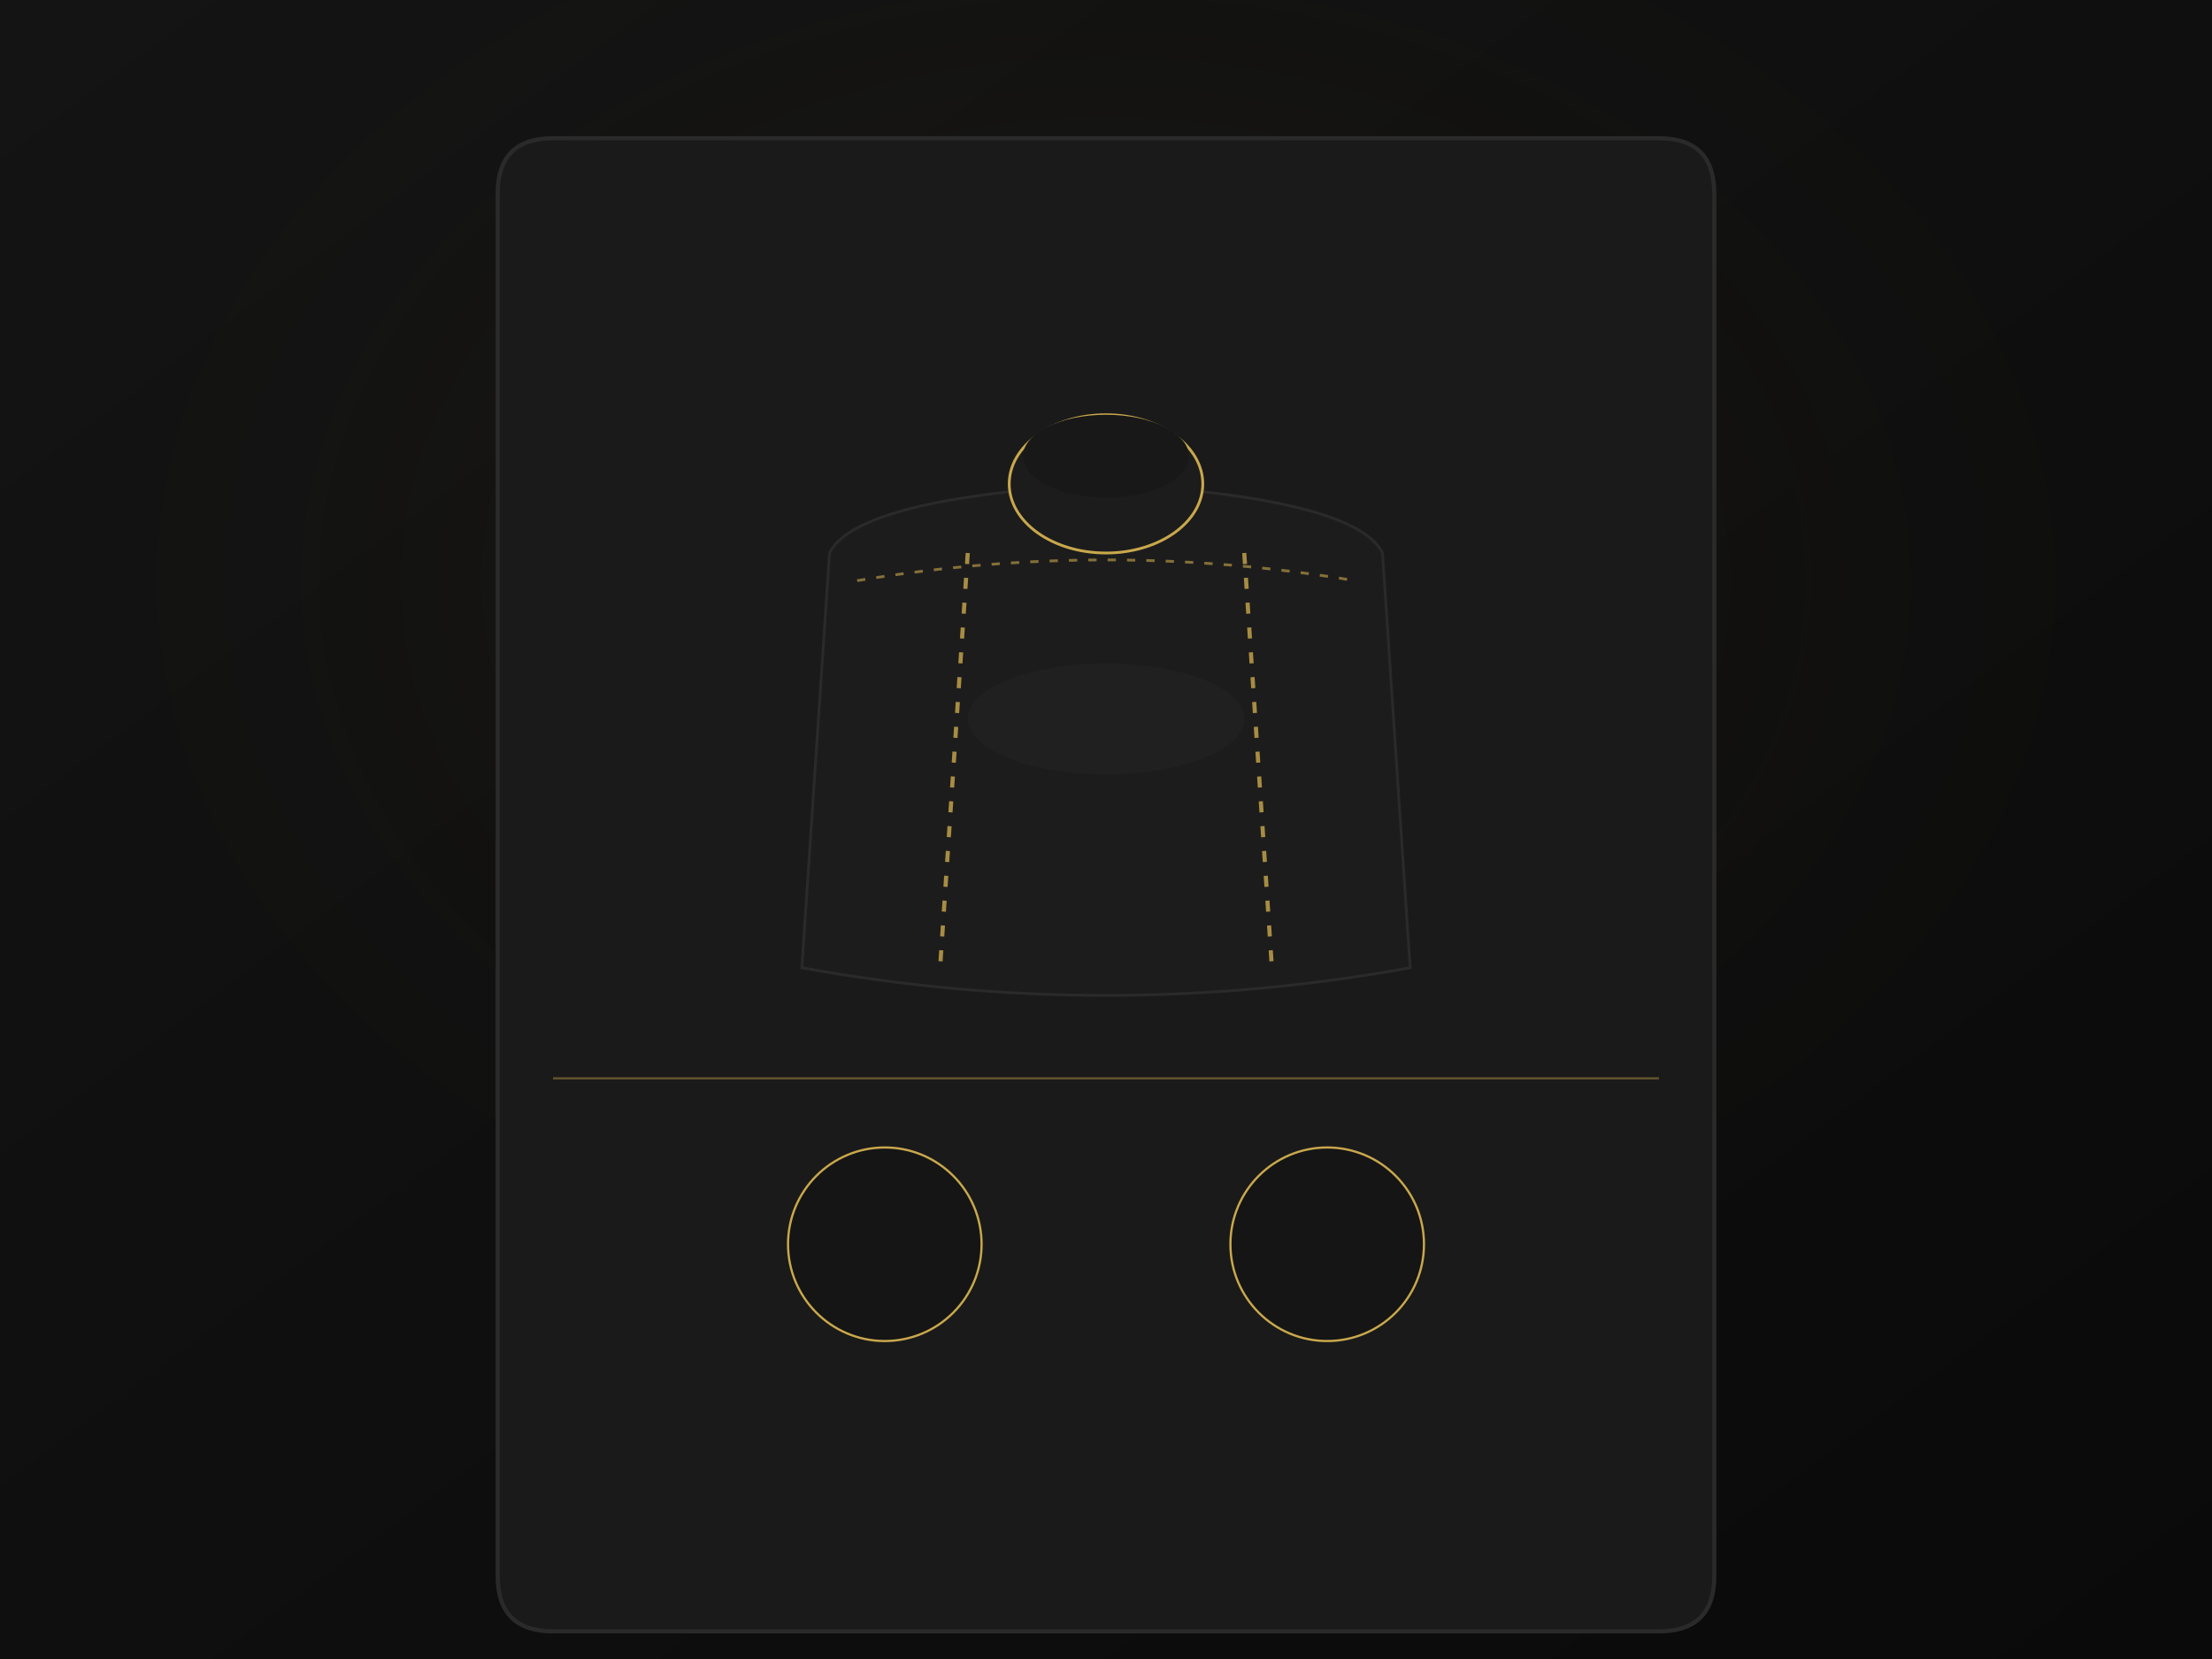
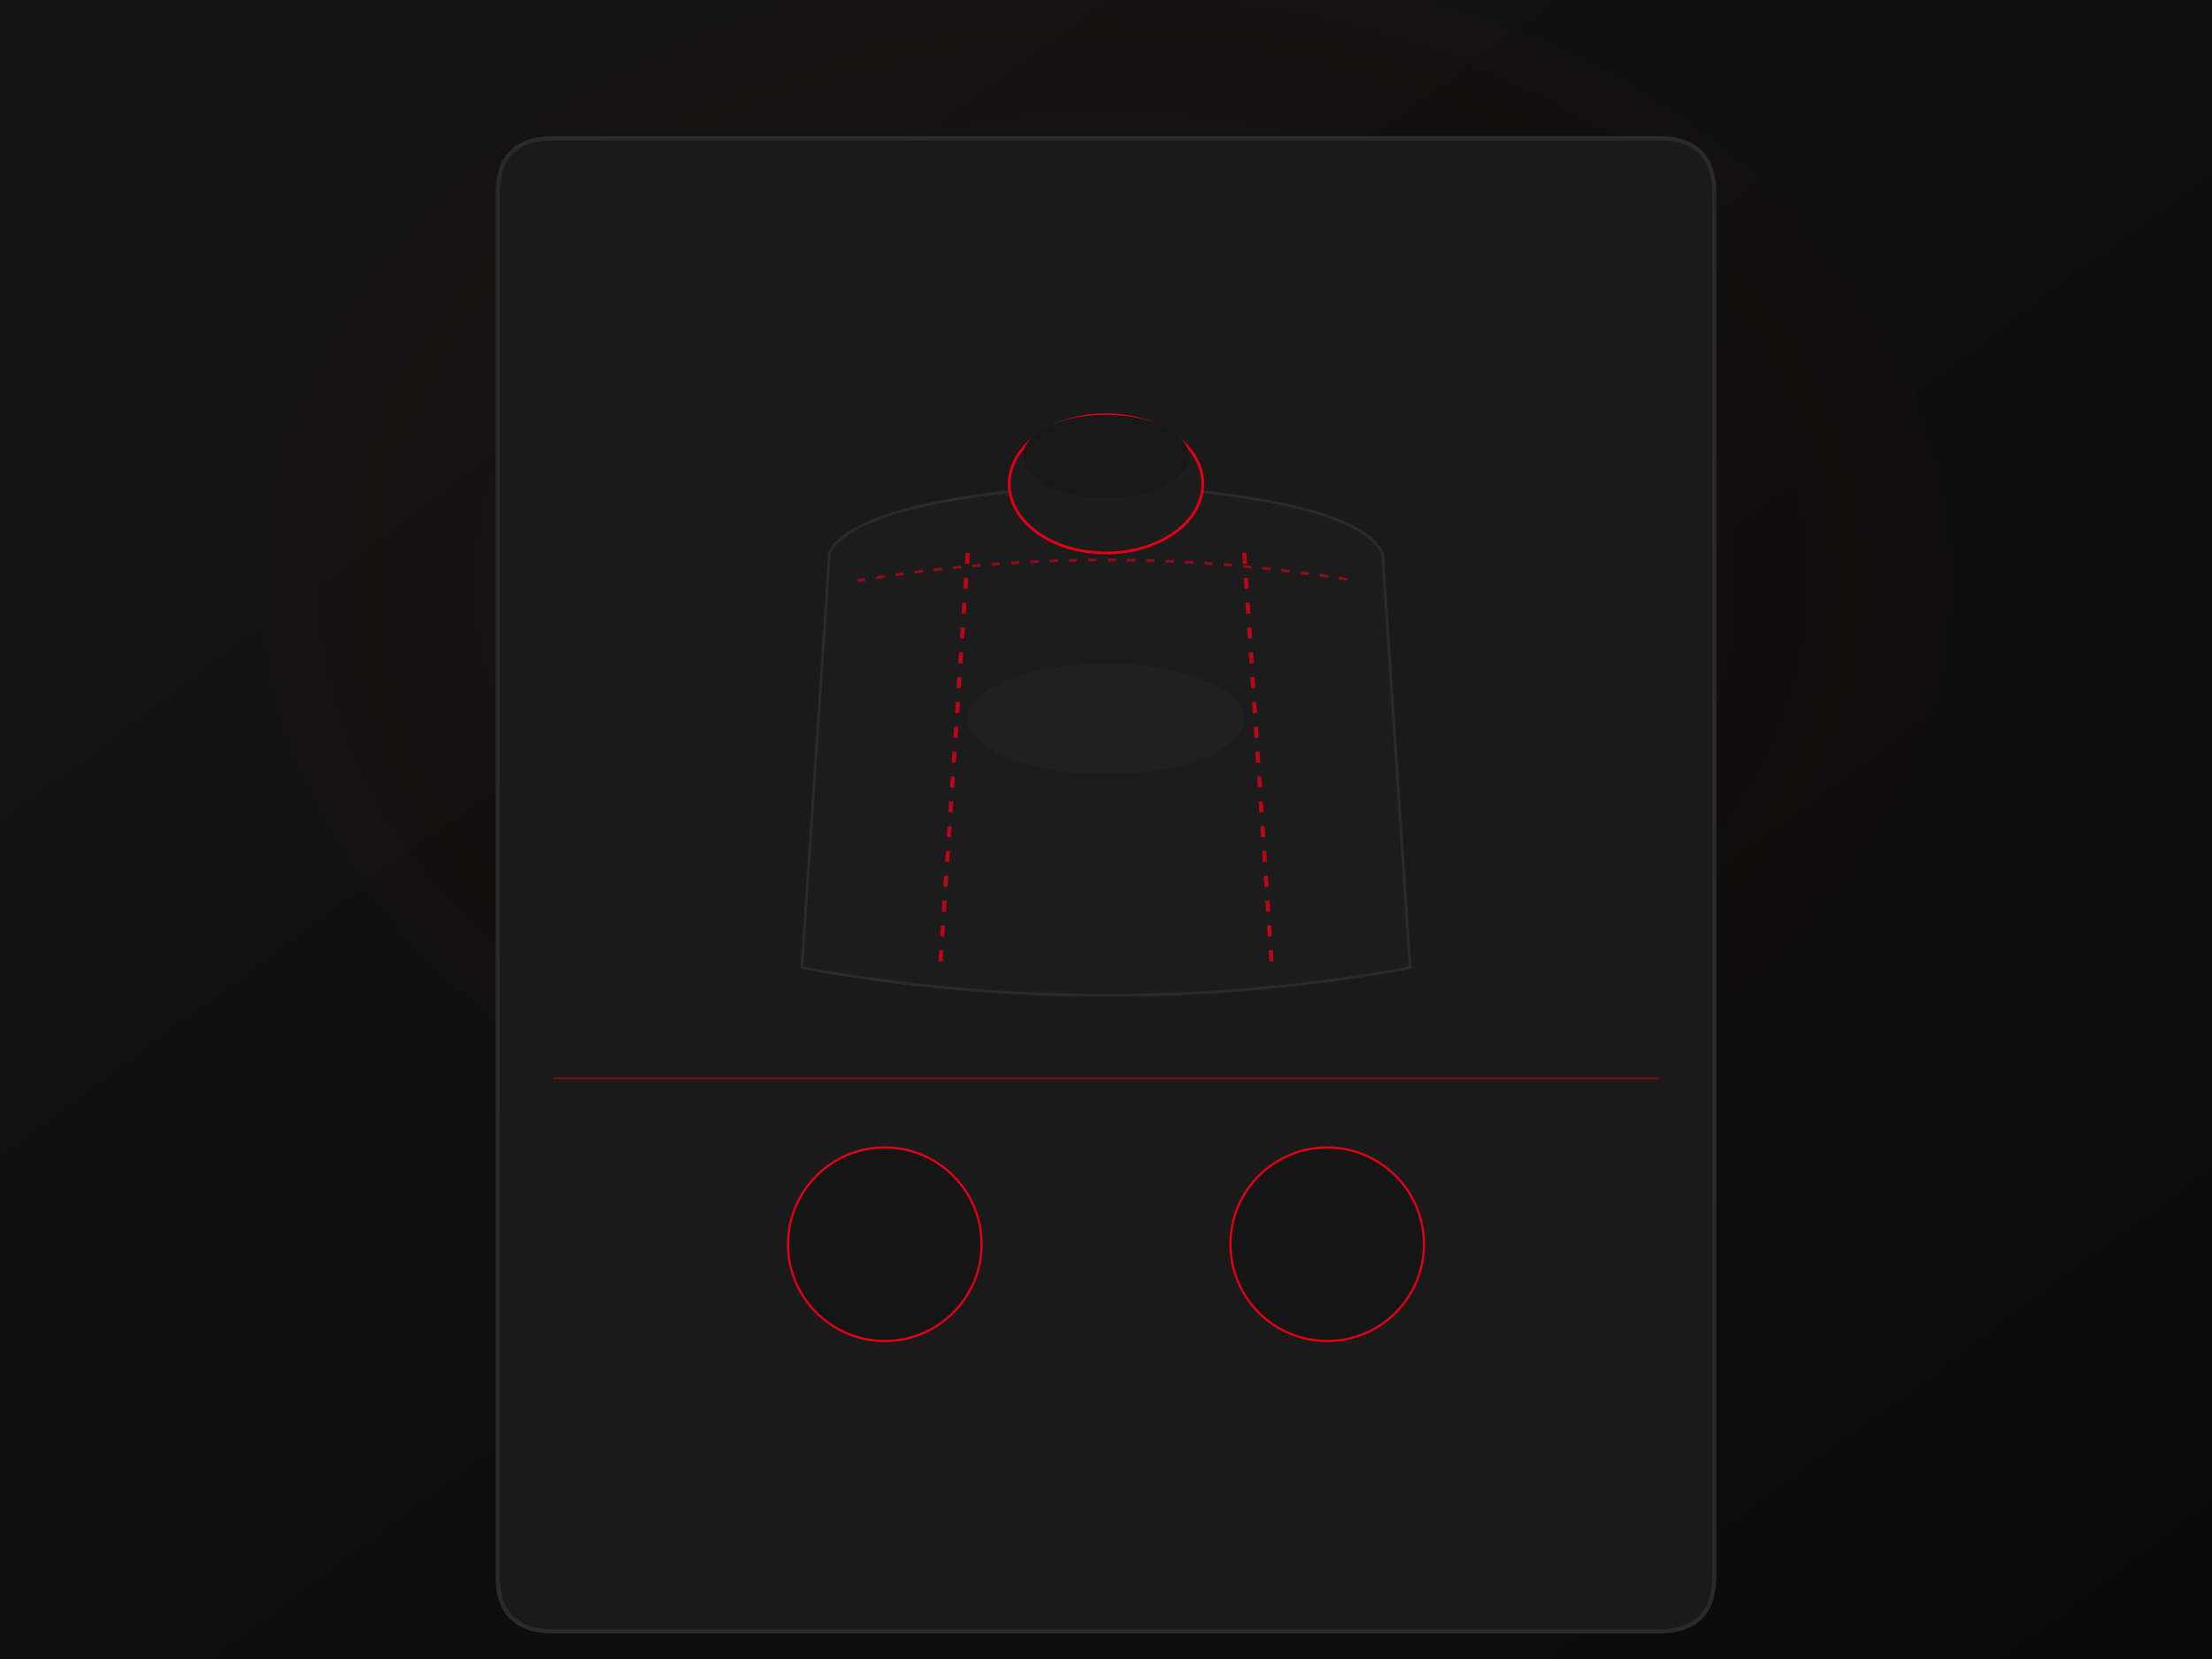
<svg xmlns="http://www.w3.org/2000/svg" width="800" height="600" viewBox="0 0 800 600">
  <defs>
    <linearGradient id="bg" x1="0%" y1="0%" x2="100%" y2="100%">
      <stop offset="0%" style="stop-color:#141414;stop-opacity:1" />
      <stop offset="100%" style="stop-color:#0a0a0a;stop-opacity:1" />
    </linearGradient>
    <radialGradient id="shine" cx="50%" cy="35%" r="50%">
-       <stop offset="0%" style="stop-color:#c9a84c;stop-opacity:0.1" />
+       <stop offset="0%" style="stop-color:#e30016;stop-opacity:0.1" />
      <stop offset="100%" style="stop-color:#0a0a0a;stop-opacity:0" />
    </radialGradient>
  </defs>
  <rect width="800" height="600" fill="url(#bg)" />
  <rect width="800" height="600" fill="url(#shine)" />
  <path d="M200,50 L600,50 Q620,50 620,70 L620,570 Q620,590 600,590 L200,590 Q180,590 180,570 L180,70 Q180,50 200,50 Z" fill="#1a1a1a" stroke="#2a2a2a" stroke-width="1.5" />
  <path d="M300,200 Q310,180 400,175 Q490,180 500,200 L510,350 Q400,370 290,350 Z" fill="#1c1c1c" stroke="#2a2a2a" stroke-width="1" />
-   <ellipse cx="400" cy="175" rx="35" ry="25" fill="#1c1c1c" stroke="#c9a84c" stroke-width="1" />
+   <ellipse cx="400" cy="175" rx="35" ry="25" fill="#1c1c1c" stroke="#e30016" stroke-width="1" />
  <ellipse cx="400" cy="165" rx="30" ry="15" fill="#181818" />
-   <line x1="350" y1="200" x2="340" y2="350" stroke="#c9a84c" stroke-width="1.5" stroke-dasharray="4,5" opacity="0.8" />
-   <line x1="450" y1="200" x2="460" y2="350" stroke="#c9a84c" stroke-width="1.5" stroke-dasharray="4,5" opacity="0.8" />
-   <path d="M310,210 Q400,195 490,210" fill="none" stroke="#c9a84c" stroke-width="1" stroke-dasharray="3,4" opacity="0.6" />
-   <circle cx="320" cy="450" r="35" fill="#151515" stroke="#c9a84c" stroke-width="0.8" />
-   <circle cx="480" cy="450" r="35" fill="#151515" stroke="#c9a84c" stroke-width="0.8" />
+   <line x1="350" y1="200" x2="340" y2="350" stroke="#e30016" stroke-width="1.5" stroke-dasharray="4,5" opacity="0.8" />
+   <line x1="450" y1="200" x2="460" y2="350" stroke="#e30016" stroke-width="1.5" stroke-dasharray="4,5" opacity="0.8" />
+   <path d="M310,210 Q400,195 490,210" fill="none" stroke="#e30016" stroke-width="1" stroke-dasharray="3,4" opacity="0.6" />
+   <circle cx="320" cy="450" r="35" fill="#151515" stroke="#e30016" stroke-width="0.8" />
+   <circle cx="480" cy="450" r="35" fill="#151515" stroke="#e30016" stroke-width="0.8" />
  <ellipse cx="400" cy="260" rx="50" ry="20" fill="#fff" opacity="0.02" />
-   <line x1="200" y1="390" x2="600" y2="390" stroke="#c9a84c" stroke-width="0.8" opacity="0.4" />
+   <line x1="200" y1="390" x2="600" y2="390" stroke="#e30016" stroke-width="0.8" opacity="0.4" />
</svg>
